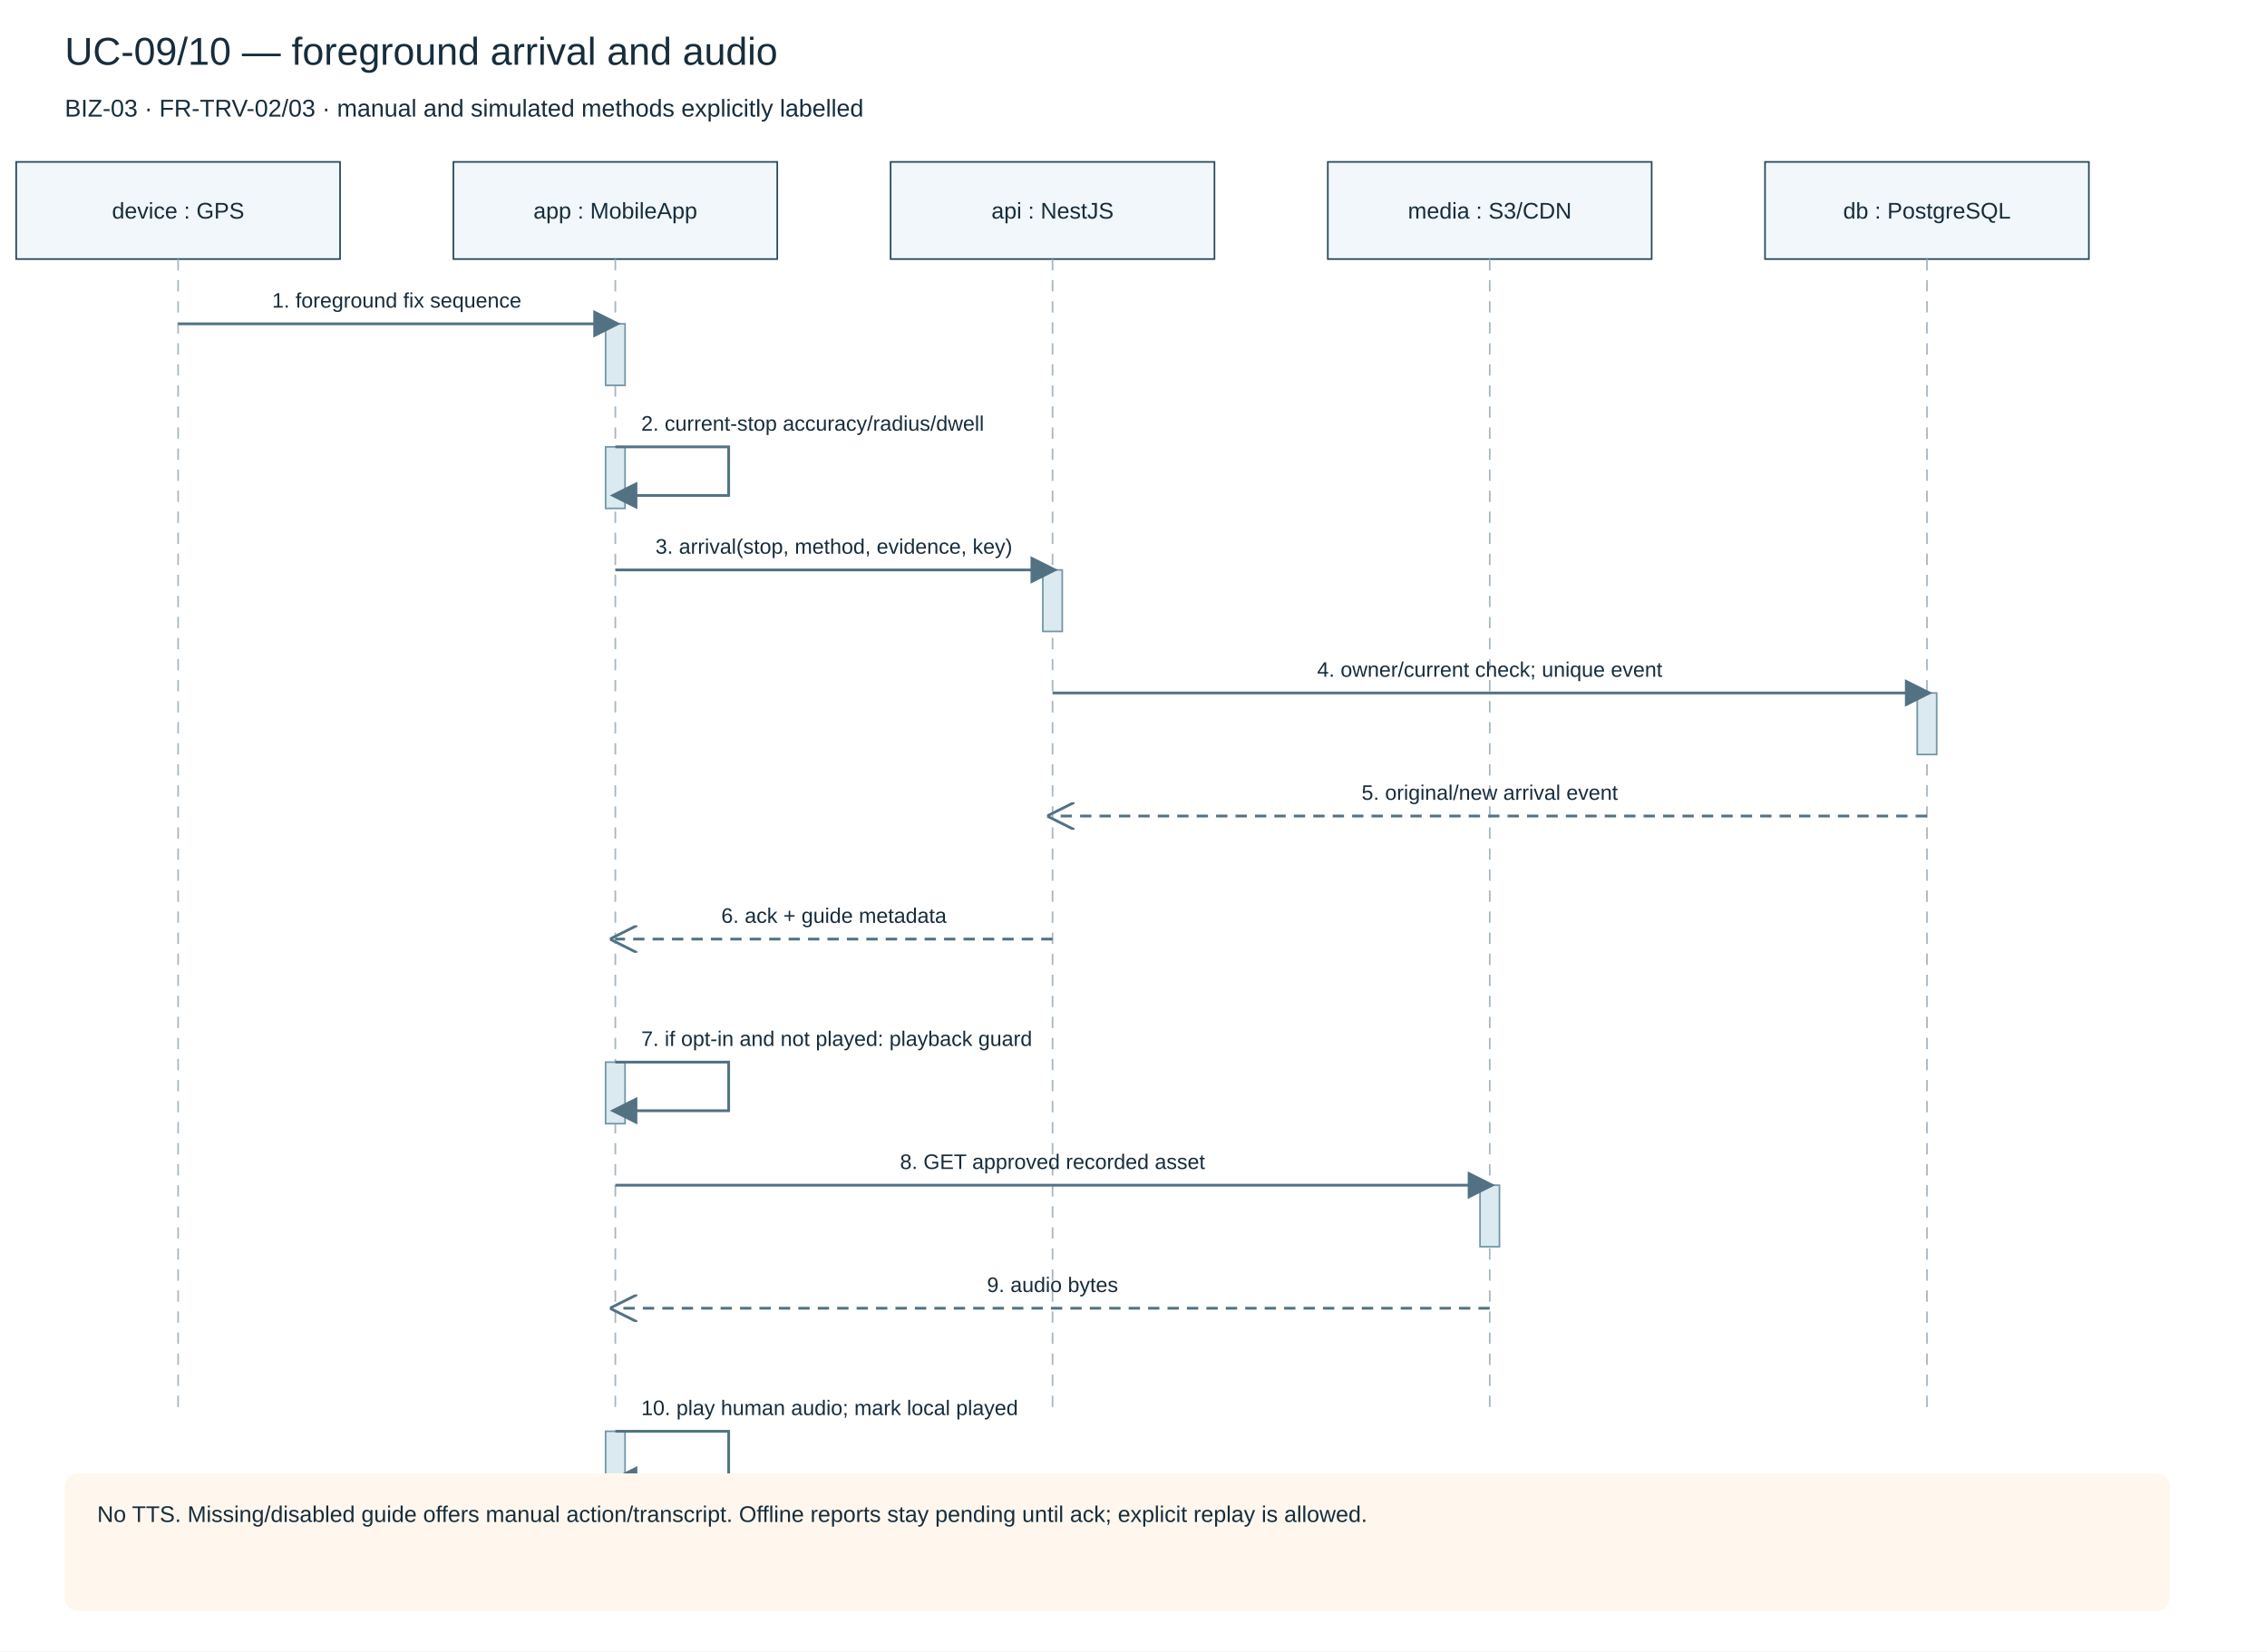
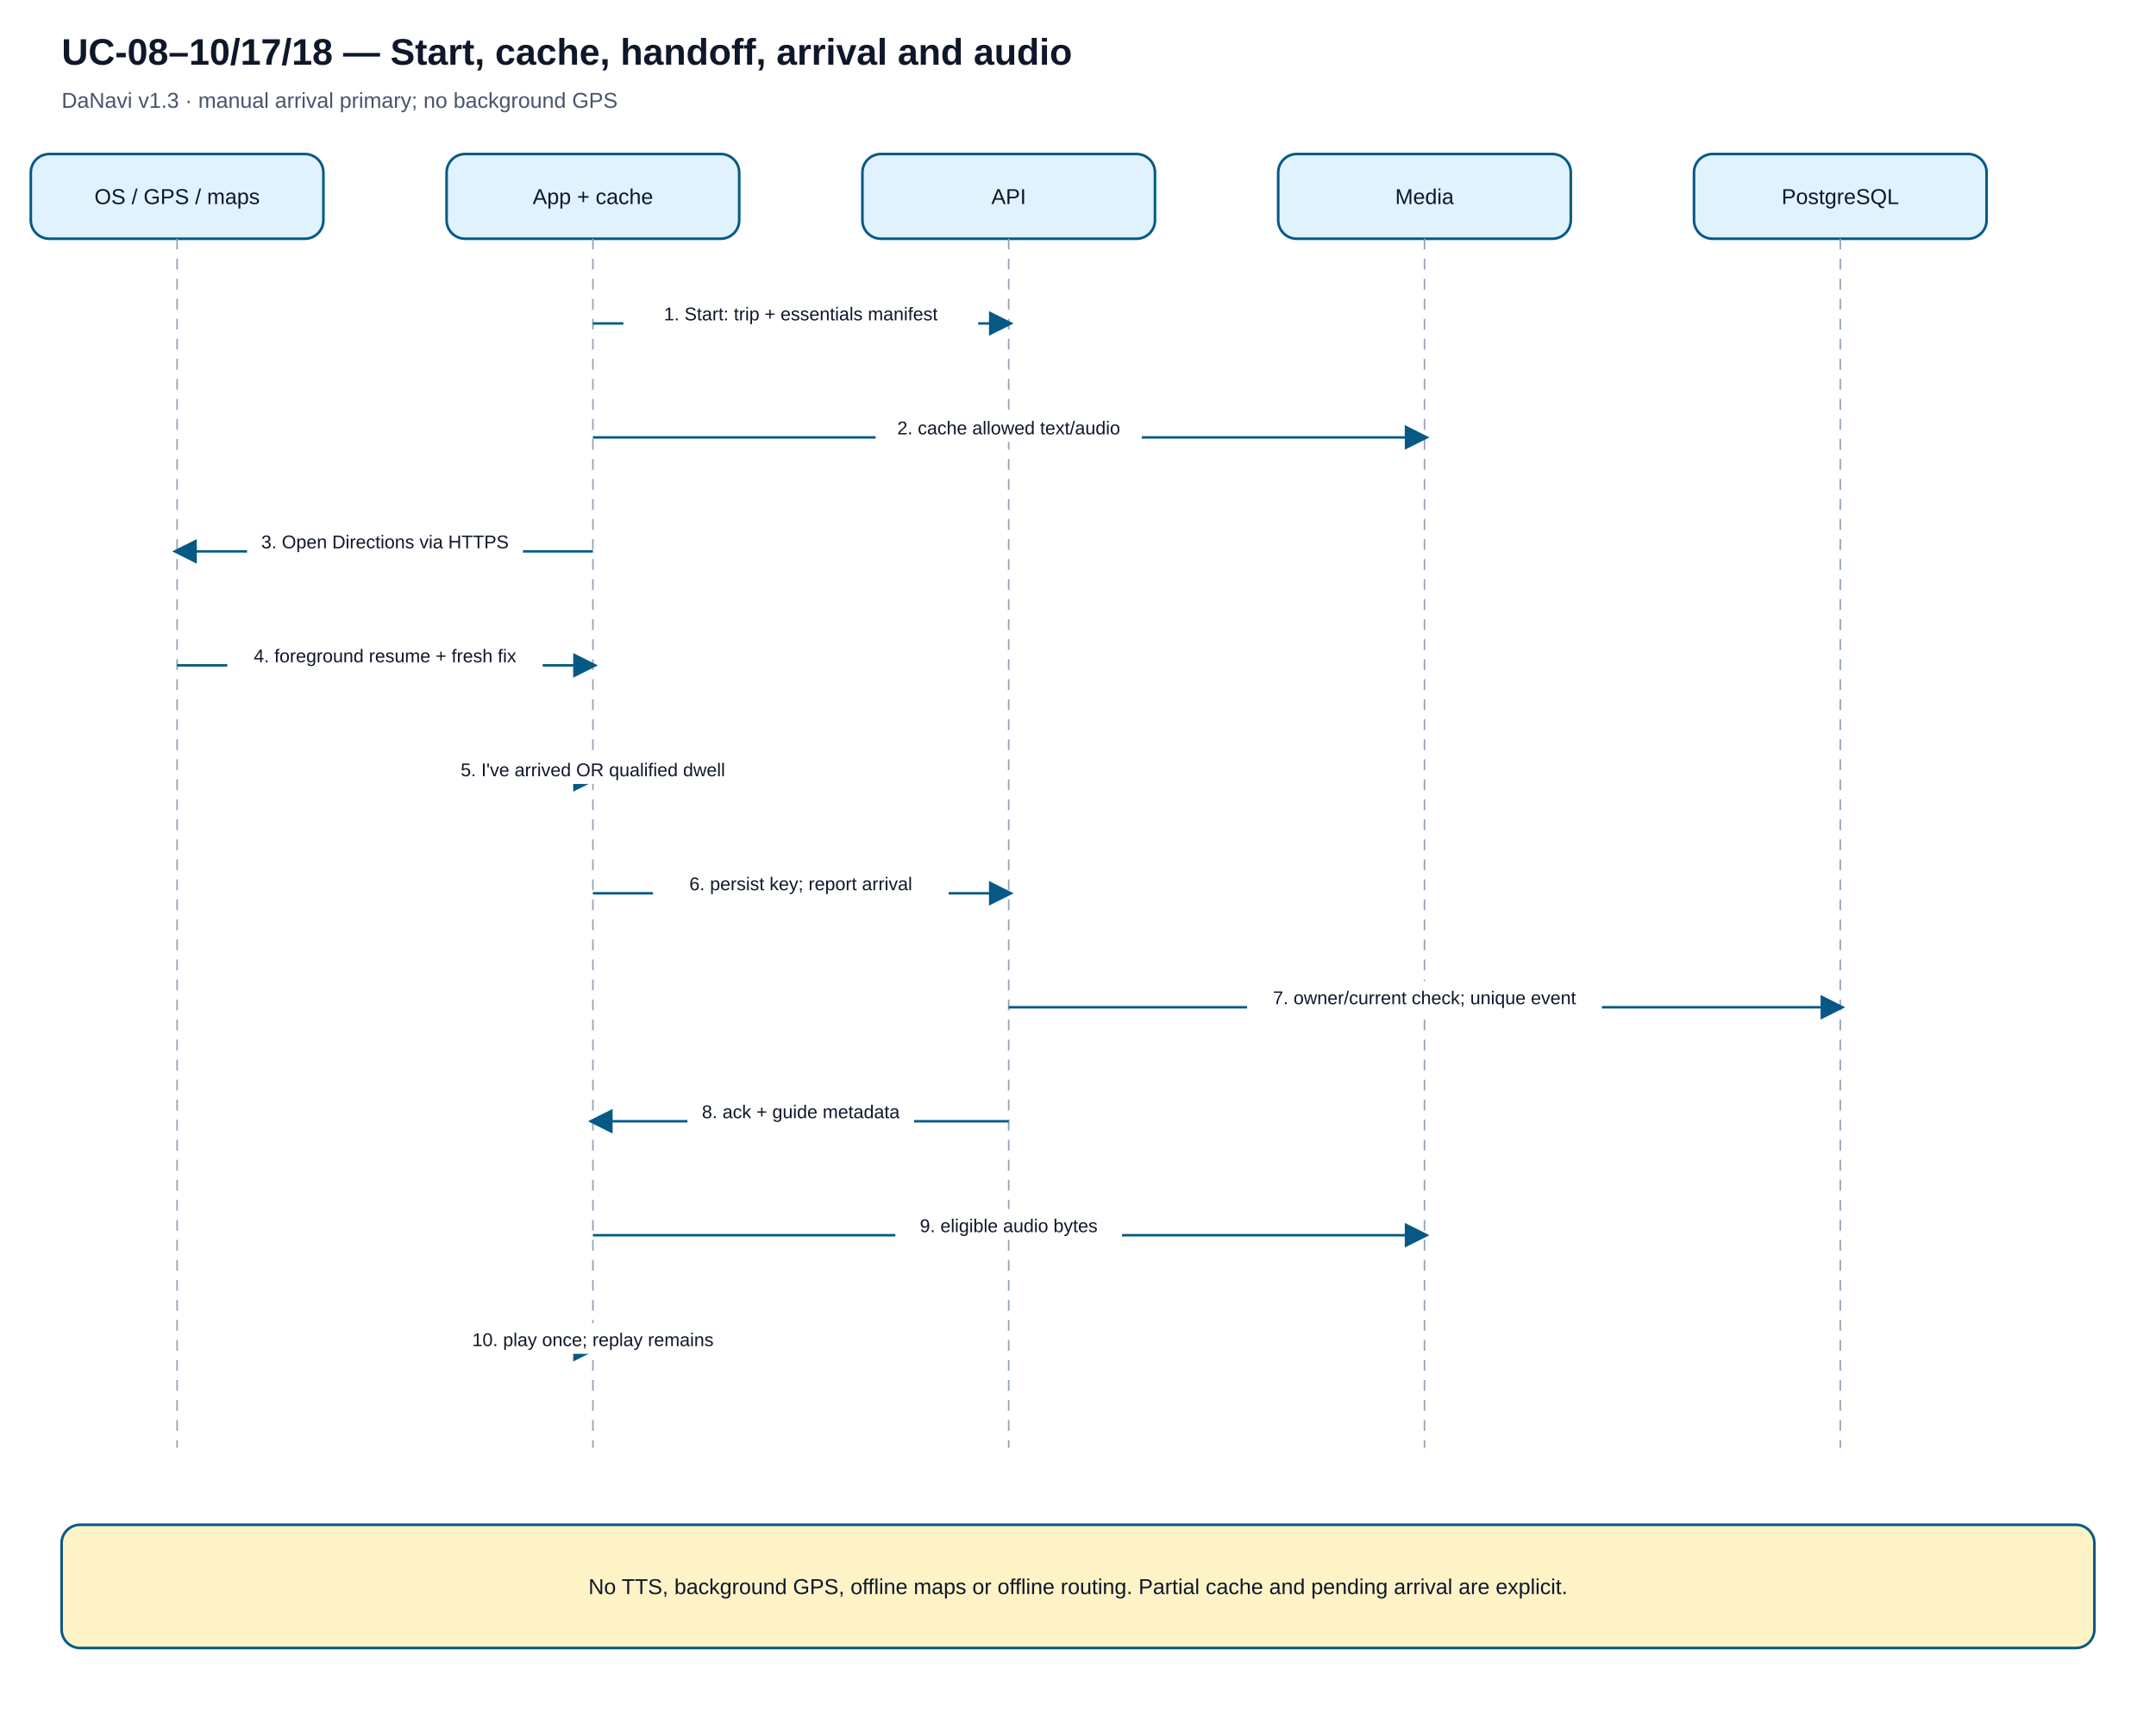
- <svg xmlns="http://www.w3.org/2000/svg" width="1400" height="1020">
+ <svg xmlns="http://www.w3.org/2000/svg" width="1400" height="1120" viewBox="0 0 1400 1120">
  <defs>
-     <marker id="arrow" markerWidth="10" markerHeight="10" refX="8" refY="5" orient="auto">
-       <path d="M0,0 L10,5 L0,10z" fill="#527284" />
-     </marker>
-     <marker id="open" markerWidth="10" markerHeight="10" refX="8" refY="5" orient="auto">
-       <path d="M0,0 L10,5 L0,10" fill="none" stroke="#527284" />
+     <marker id="a" markerWidth="10" markerHeight="10" refX="8" refY="5" orient="auto">
+       <path d="M0,0 L10,5 L0,10z" fill="#075985" />
    </marker>
  </defs>
-   <g font-family="Arial,sans-serif" fill="#172d3c">
-     <rect width="100%" height="100%" fill="white" />
-     <text x="40" y="40" font-size="24">UC-09/10 — foreground arrival and audio</text>
-     <text x="40" y="72" font-size="15">BIZ-03 · FR-TRV-02/03 · manual and simulated methods explicitly labelled</text>
-     <rect x="10" y="100" width="200" height="60" fill="#f1f7fa" stroke="#27485b" />
-     <text x="110" y="135" text-anchor="middle" font-size="14">device : GPS</text>
-     <line x1="110" y1="160" x2="110" y2="870" stroke="#a5b6c1" stroke-dasharray="7 6" />
-     <rect x="280" y="100" width="200" height="60" fill="#f1f7fa" stroke="#27485b" />
-     <text x="380" y="135" text-anchor="middle" font-size="14">app : MobileApp</text>
-     <line x1="380" y1="160" x2="380" y2="870" stroke="#a5b6c1" stroke-dasharray="7 6" />
-     <rect x="550" y="100" width="200" height="60" fill="#f1f7fa" stroke="#27485b" />
-     <text x="650" y="135" text-anchor="middle" font-size="14">api : NestJS</text>
-     <line x1="650" y1="160" x2="650" y2="870" stroke="#a5b6c1" stroke-dasharray="7 6" />
-     <rect x="820" y="100" width="200" height="60" fill="#f1f7fa" stroke="#27485b" />
-     <text x="920" y="135" text-anchor="middle" font-size="14">media : S3/CDN</text>
-     <line x1="920" y1="160" x2="920" y2="870" stroke="#a5b6c1" stroke-dasharray="7 6" />
-     <rect x="1090" y="100" width="200" height="60" fill="#f1f7fa" stroke="#27485b" />
-     <text x="1190" y="135" text-anchor="middle" font-size="14">db : PostgreSQL</text>
-     <line x1="1190" y1="160" x2="1190" y2="870" stroke="#a5b6c1" stroke-dasharray="7 6" />
-     <rect x="374" y="200" width="12" height="38" fill="#dbeaf0" stroke="#7295a7" />
-     <polyline points="110,200 380,200" fill="none" stroke="#527284" stroke-width="1.7" marker-end="url(#arrow)" />
-     <text x="245" y="190" text-anchor="middle" font-size="13">1. foreground fix sequence</text>
-     <rect x="374" y="276" width="12" height="38" fill="#dbeaf0" stroke="#7295a7" />
-     <polyline points="380,276 450,276 450,306 380,306" fill="none" stroke="#527284" stroke-width="1.7" marker-end="url(#arrow)" />
-     <text x="396" y="266" font-size="13">2. current-stop accuracy/radius/dwell</text>
-     <rect x="644" y="352" width="12" height="38" fill="#dbeaf0" stroke="#7295a7" />
-     <polyline points="380,352 650,352" fill="none" stroke="#527284" stroke-width="1.7" marker-end="url(#arrow)" />
-     <text x="515" y="342" text-anchor="middle" font-size="13">3. arrival(stop, method, evidence, key)</text>
-     <rect x="1184" y="428" width="12" height="38" fill="#dbeaf0" stroke="#7295a7" />
-     <polyline points="650,428 1190,428" fill="none" stroke="#527284" stroke-width="1.7" marker-end="url(#arrow)" />
-     <text x="920" y="418" text-anchor="middle" font-size="13">4. owner/current check; unique event</text>
-     <polyline points="1190,504 650,504" fill="none" stroke="#527284" stroke-width="1.7" stroke-dasharray="7 5" marker-end="url(#open)" />
-     <text x="920" y="494" text-anchor="middle" font-size="13">5. original/new arrival event</text>
-     <polyline points="650,580 380,580" fill="none" stroke="#527284" stroke-width="1.7" stroke-dasharray="7 5" marker-end="url(#open)" />
-     <text x="515" y="570" text-anchor="middle" font-size="13">6. ack + guide metadata</text>
-     <rect x="374" y="656" width="12" height="38" fill="#dbeaf0" stroke="#7295a7" />
-     <polyline points="380,656 450,656 450,686 380,686" fill="none" stroke="#527284" stroke-width="1.7" marker-end="url(#arrow)" />
-     <text x="396" y="646" font-size="13">7. if opt-in and not played: playback guard</text>
-     <rect x="914" y="732" width="12" height="38" fill="#dbeaf0" stroke="#7295a7" />
-     <polyline points="380,732 920,732" fill="none" stroke="#527284" stroke-width="1.7" marker-end="url(#arrow)" />
-     <text x="650" y="722" text-anchor="middle" font-size="13">8. GET approved recorded asset</text>
-     <polyline points="920,808 380,808" fill="none" stroke="#527284" stroke-width="1.7" stroke-dasharray="7 5" marker-end="url(#open)" />
-     <text x="650" y="798" text-anchor="middle" font-size="13">9. audio bytes</text>
-     <rect x="374" y="884" width="12" height="38" fill="#dbeaf0" stroke="#7295a7" />
-     <polyline points="380,884 450,884 450,914 380,914" fill="none" stroke="#527284" stroke-width="1.7" marker-end="url(#arrow)" />
-     <text x="396" y="874" font-size="13">10. play human audio; mark local played</text>
-     <rect x="40" y="910" width="1300" height="85" rx="8" fill="#fff7ed" />
-     <text x="60" y="940" font-size="14">No TTS. Missing/disabled guide offers manual action/transcript. Offline reports stay pending until ack; explicit replay is allowed.</text>
+   <rect width="100%" height="100%" fill="#fff" />
+   <g font-family="Arial, sans-serif" fill="#0F172A">
+     <text x="40" y="42" font-size="24" font-weight="700">UC-08–10/17/18 — Start, cache, handoff, arrival and audio</text>
+     <text x="40" y="70" font-size="14" fill="#475569">DaNavi v1.3 · manual arrival primary; no background GPS</text>
+     <rect x="20" y="100" width="190" height="55" rx="12" fill="#E0F2FE" stroke="#075985" stroke-width="1.7" />
+     <text x="115" y="132.5" text-anchor="middle" font-size="14" fill="#0F172A" font-weight="400">OS / GPS / maps</text>
+     <line x1="115" y1="155" x2="115" y2="940" stroke="#94A3B8" stroke-dasharray="7 6" />
+     <rect x="290" y="100" width="190" height="55" rx="12" fill="#E0F2FE" stroke="#075985" stroke-width="1.7" />
+     <text x="385" y="132.5" text-anchor="middle" font-size="14" fill="#0F172A" font-weight="400">App + cache</text>
+     <line x1="385" y1="155" x2="385" y2="940" stroke="#94A3B8" stroke-dasharray="7 6" />
+     <rect x="560" y="100" width="190" height="55" rx="12" fill="#E0F2FE" stroke="#075985" stroke-width="1.7" />
+     <text x="655" y="132.5" text-anchor="middle" font-size="14" fill="#0F172A" font-weight="400">API</text>
+     <line x1="655" y1="155" x2="655" y2="940" stroke="#94A3B8" stroke-dasharray="7 6" />
+     <rect x="830" y="100" width="190" height="55" rx="12" fill="#E0F2FE" stroke="#075985" stroke-width="1.7" />
+     <text x="925" y="132.5" text-anchor="middle" font-size="14" fill="#0F172A" font-weight="400">Media</text>
+     <line x1="925" y1="155" x2="925" y2="940" stroke="#94A3B8" stroke-dasharray="7 6" />
+     <rect x="1100" y="100" width="190" height="55" rx="12" fill="#E0F2FE" stroke="#075985" stroke-width="1.7" />
+     <text x="1195" y="132.5" text-anchor="middle" font-size="14" fill="#0F172A" font-weight="400">PostgreSQL</text>
+     <line x1="1195" y1="155" x2="1195" y2="940" stroke="#94A3B8" stroke-dasharray="7 6" />
+     <line x1="385" y1="210" x2="655" y2="210" stroke="#075985" stroke-width="1.6" marker-end="url(#a)" />
+     <rect x="404.8" y="193" width="230.4" height="20" fill="#fff" />
+     <text x="520" y="208" text-anchor="middle" font-size="12">1. Start: trip + essentials manifest</text>
+     <line x1="385" y1="284" x2="925" y2="284" stroke="#075985" stroke-width="1.6" marker-end="url(#a)" />
+     <rect x="568.6" y="267" width="172.8" height="20" fill="#fff" />
+     <text x="655" y="282" text-anchor="middle" font-size="12">2. cache allowed text/audio</text>
+     <line x1="385" y1="358" x2="115" y2="358" stroke="#075985" stroke-width="1.6" marker-end="url(#a)" />
+     <rect x="160.4" y="341" width="179.2" height="20" fill="#fff" />
+     <text x="250" y="356" text-anchor="middle" font-size="12">3. Open Directions via HTTPS</text>
+     <line x1="115" y1="432" x2="385" y2="432" stroke="#075985" stroke-width="1.6" marker-end="url(#a)" />
+     <rect x="147.6" y="415" width="204.8" height="20" fill="#fff" />
+     <text x="250" y="430" text-anchor="middle" font-size="12">4. foreground resume + fresh fix</text>
+     <line x1="385" y1="506" x2="385" y2="506" stroke="#075985" stroke-width="1.6" marker-end="url(#a)" />
+     <rect x="276.2" y="489" width="217.6" height="20" fill="#fff" />
+     <text x="385" y="504" text-anchor="middle" font-size="12">5. I've arrived OR qualified dwell</text>
+     <line x1="385" y1="580" x2="655" y2="580" stroke="#075985" stroke-width="1.6" marker-end="url(#a)" />
+     <rect x="424" y="563" width="192" height="20" fill="#fff" />
+     <text x="520" y="578" text-anchor="middle" font-size="12">6. persist key; report arrival</text>
+     <line x1="655" y1="654" x2="1195" y2="654" stroke="#075985" stroke-width="1.6" marker-end="url(#a)" />
+     <rect x="809.8" y="637" width="230.4" height="20" fill="#fff" />
+     <text x="925" y="652" text-anchor="middle" font-size="12">7. owner/current check; unique event</text>
+     <line x1="655" y1="728" x2="385" y2="728" stroke="#075985" stroke-width="1.6" marker-end="url(#a)" />
+     <rect x="446.4" y="711" width="147.2" height="20" fill="#fff" />
+     <text x="520" y="726" text-anchor="middle" font-size="12">8. ack + guide metadata</text>
+     <line x1="385" y1="802" x2="925" y2="802" stroke="#075985" stroke-width="1.6" marker-end="url(#a)" />
+     <rect x="581.4" y="785" width="147.2" height="20" fill="#fff" />
+     <text x="655" y="800" text-anchor="middle" font-size="12">9. eligible audio bytes</text>
+     <line x1="385" y1="876" x2="385" y2="876" stroke="#075985" stroke-width="1.6" marker-end="url(#a)" />
+     <rect x="292.2" y="859" width="185.6" height="20" fill="#fff" />
+     <text x="385" y="874" text-anchor="middle" font-size="12">10. play once; replay remains</text>
+     <rect x="40" y="990" width="1320" height="80" rx="12" fill="#FEF3C7" stroke="#075985" stroke-width="1.7" />
+     <text x="700" y="1035" text-anchor="middle" font-size="14" fill="#0F172A" font-weight="400">No TTS, background GPS, offline maps or offline routing. Partial cache and pending arrival are explicit.</text>
  </g>
</svg>
